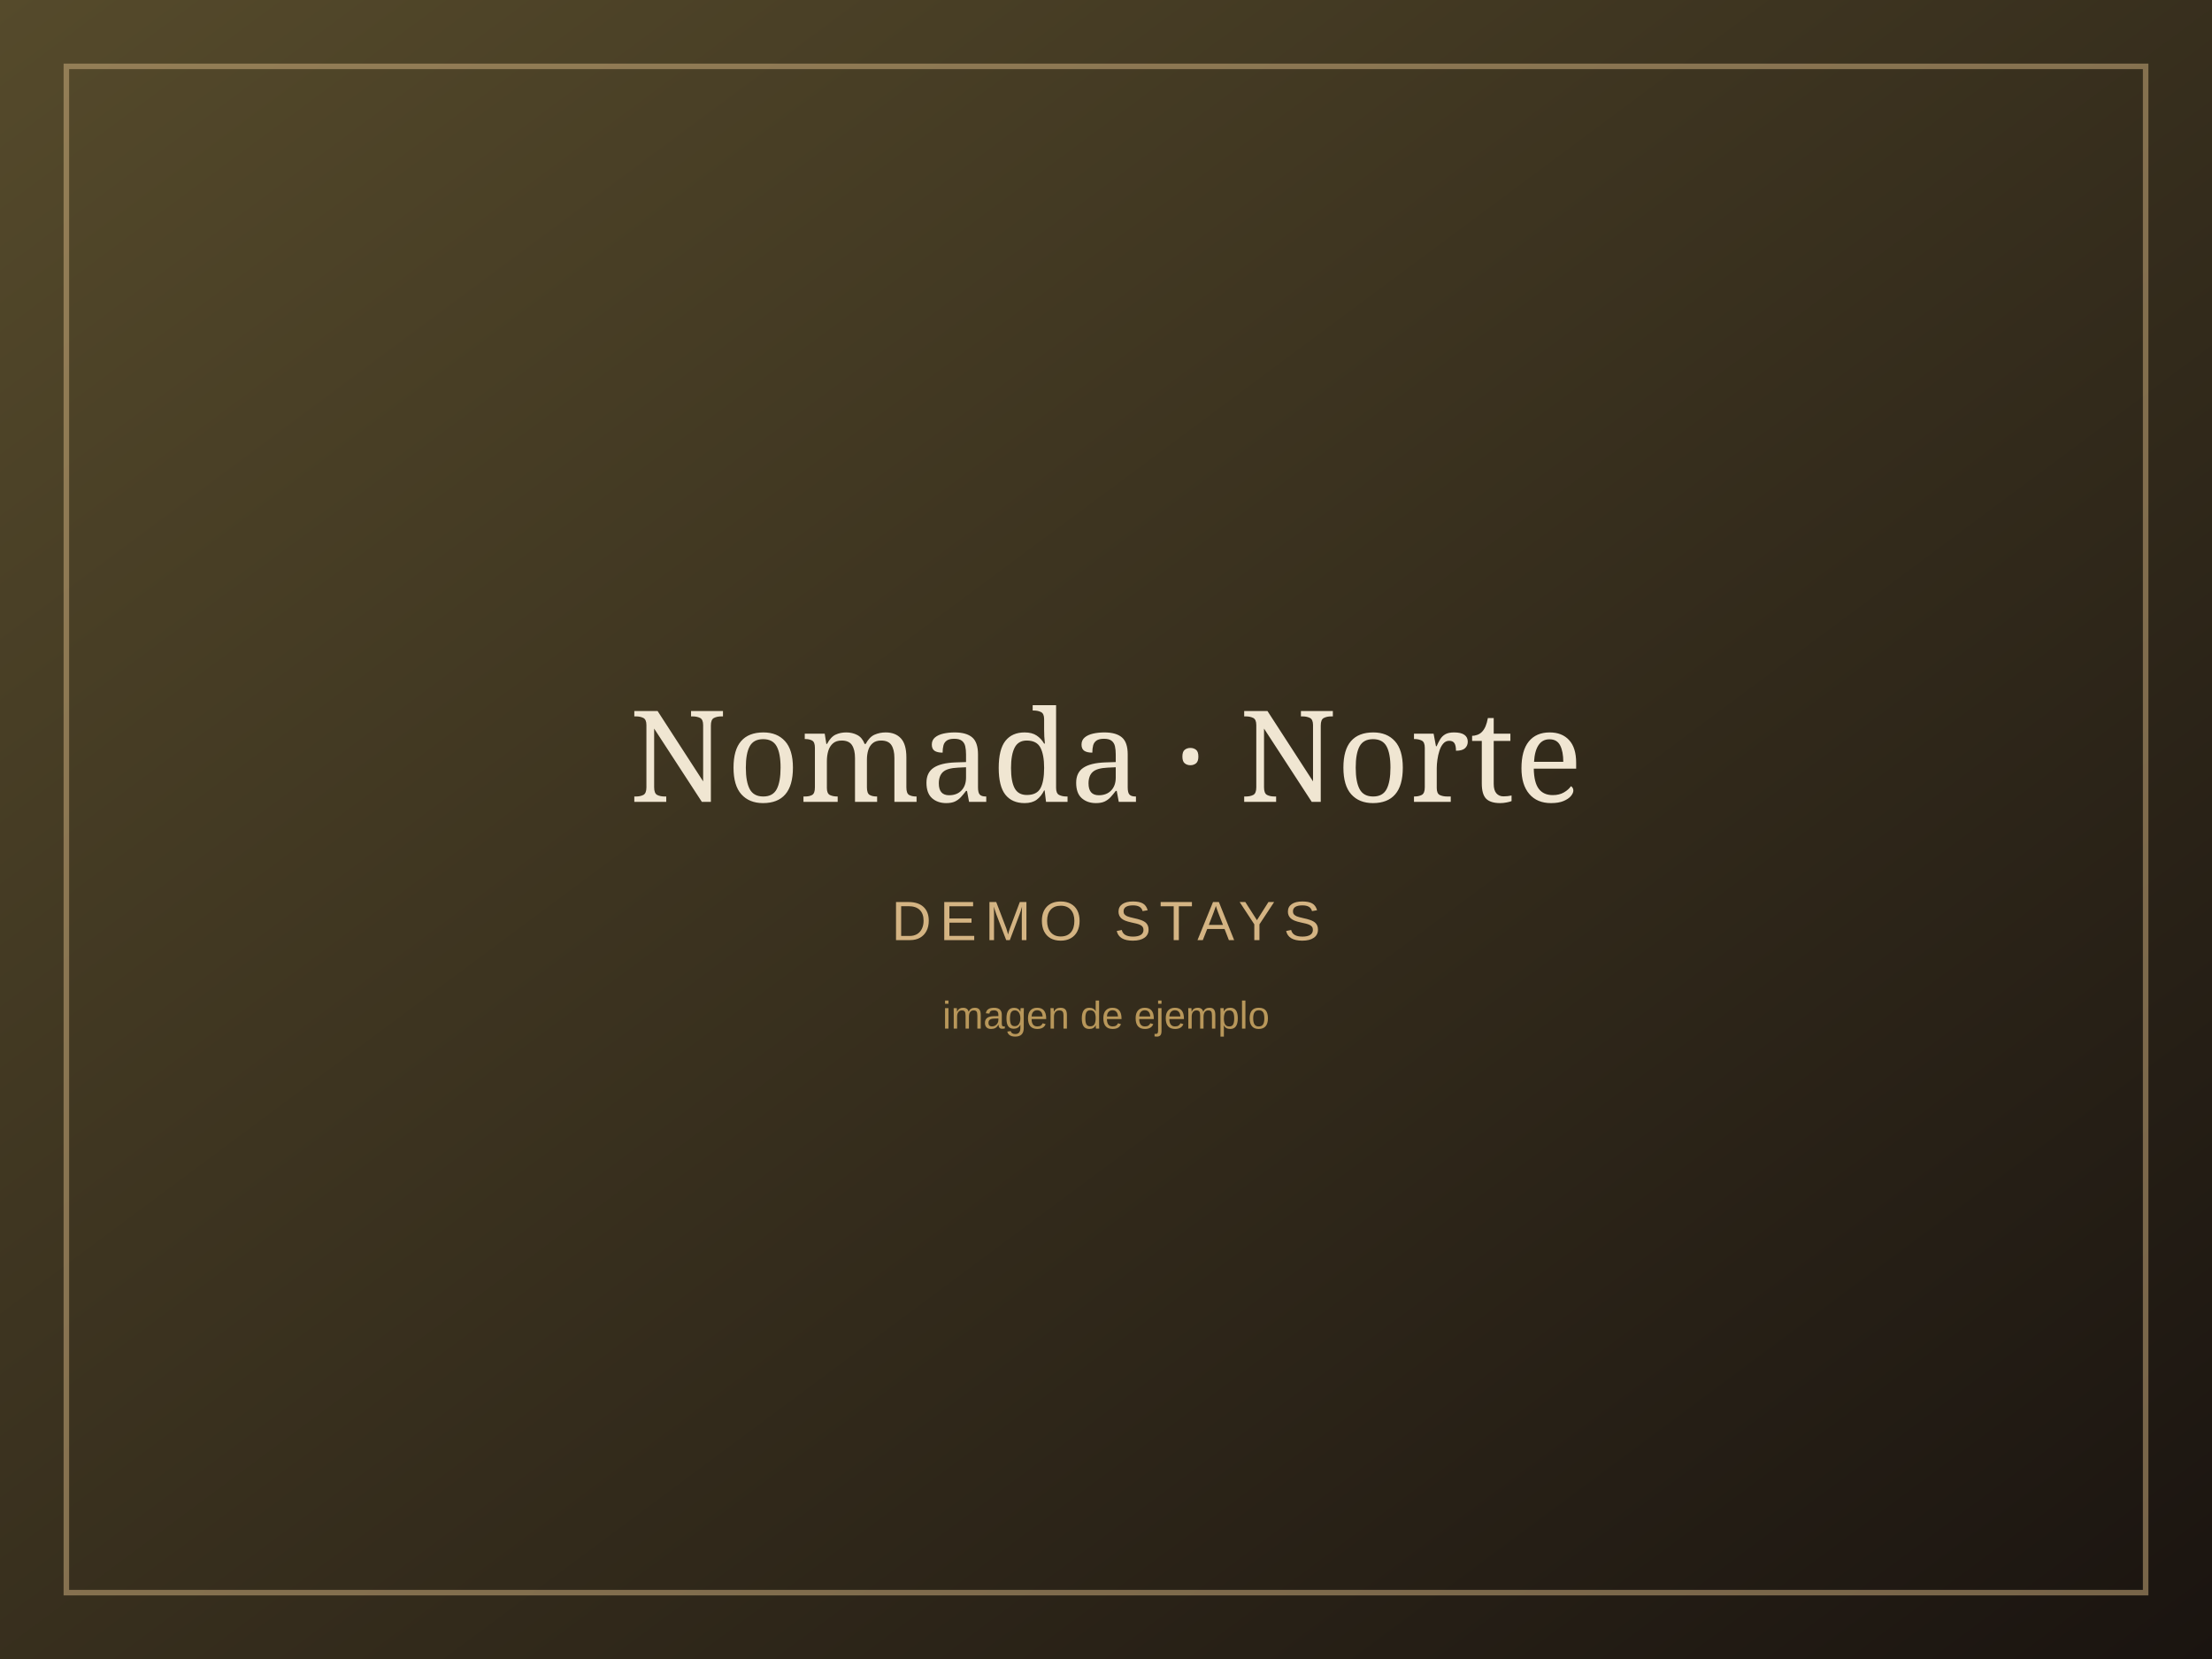
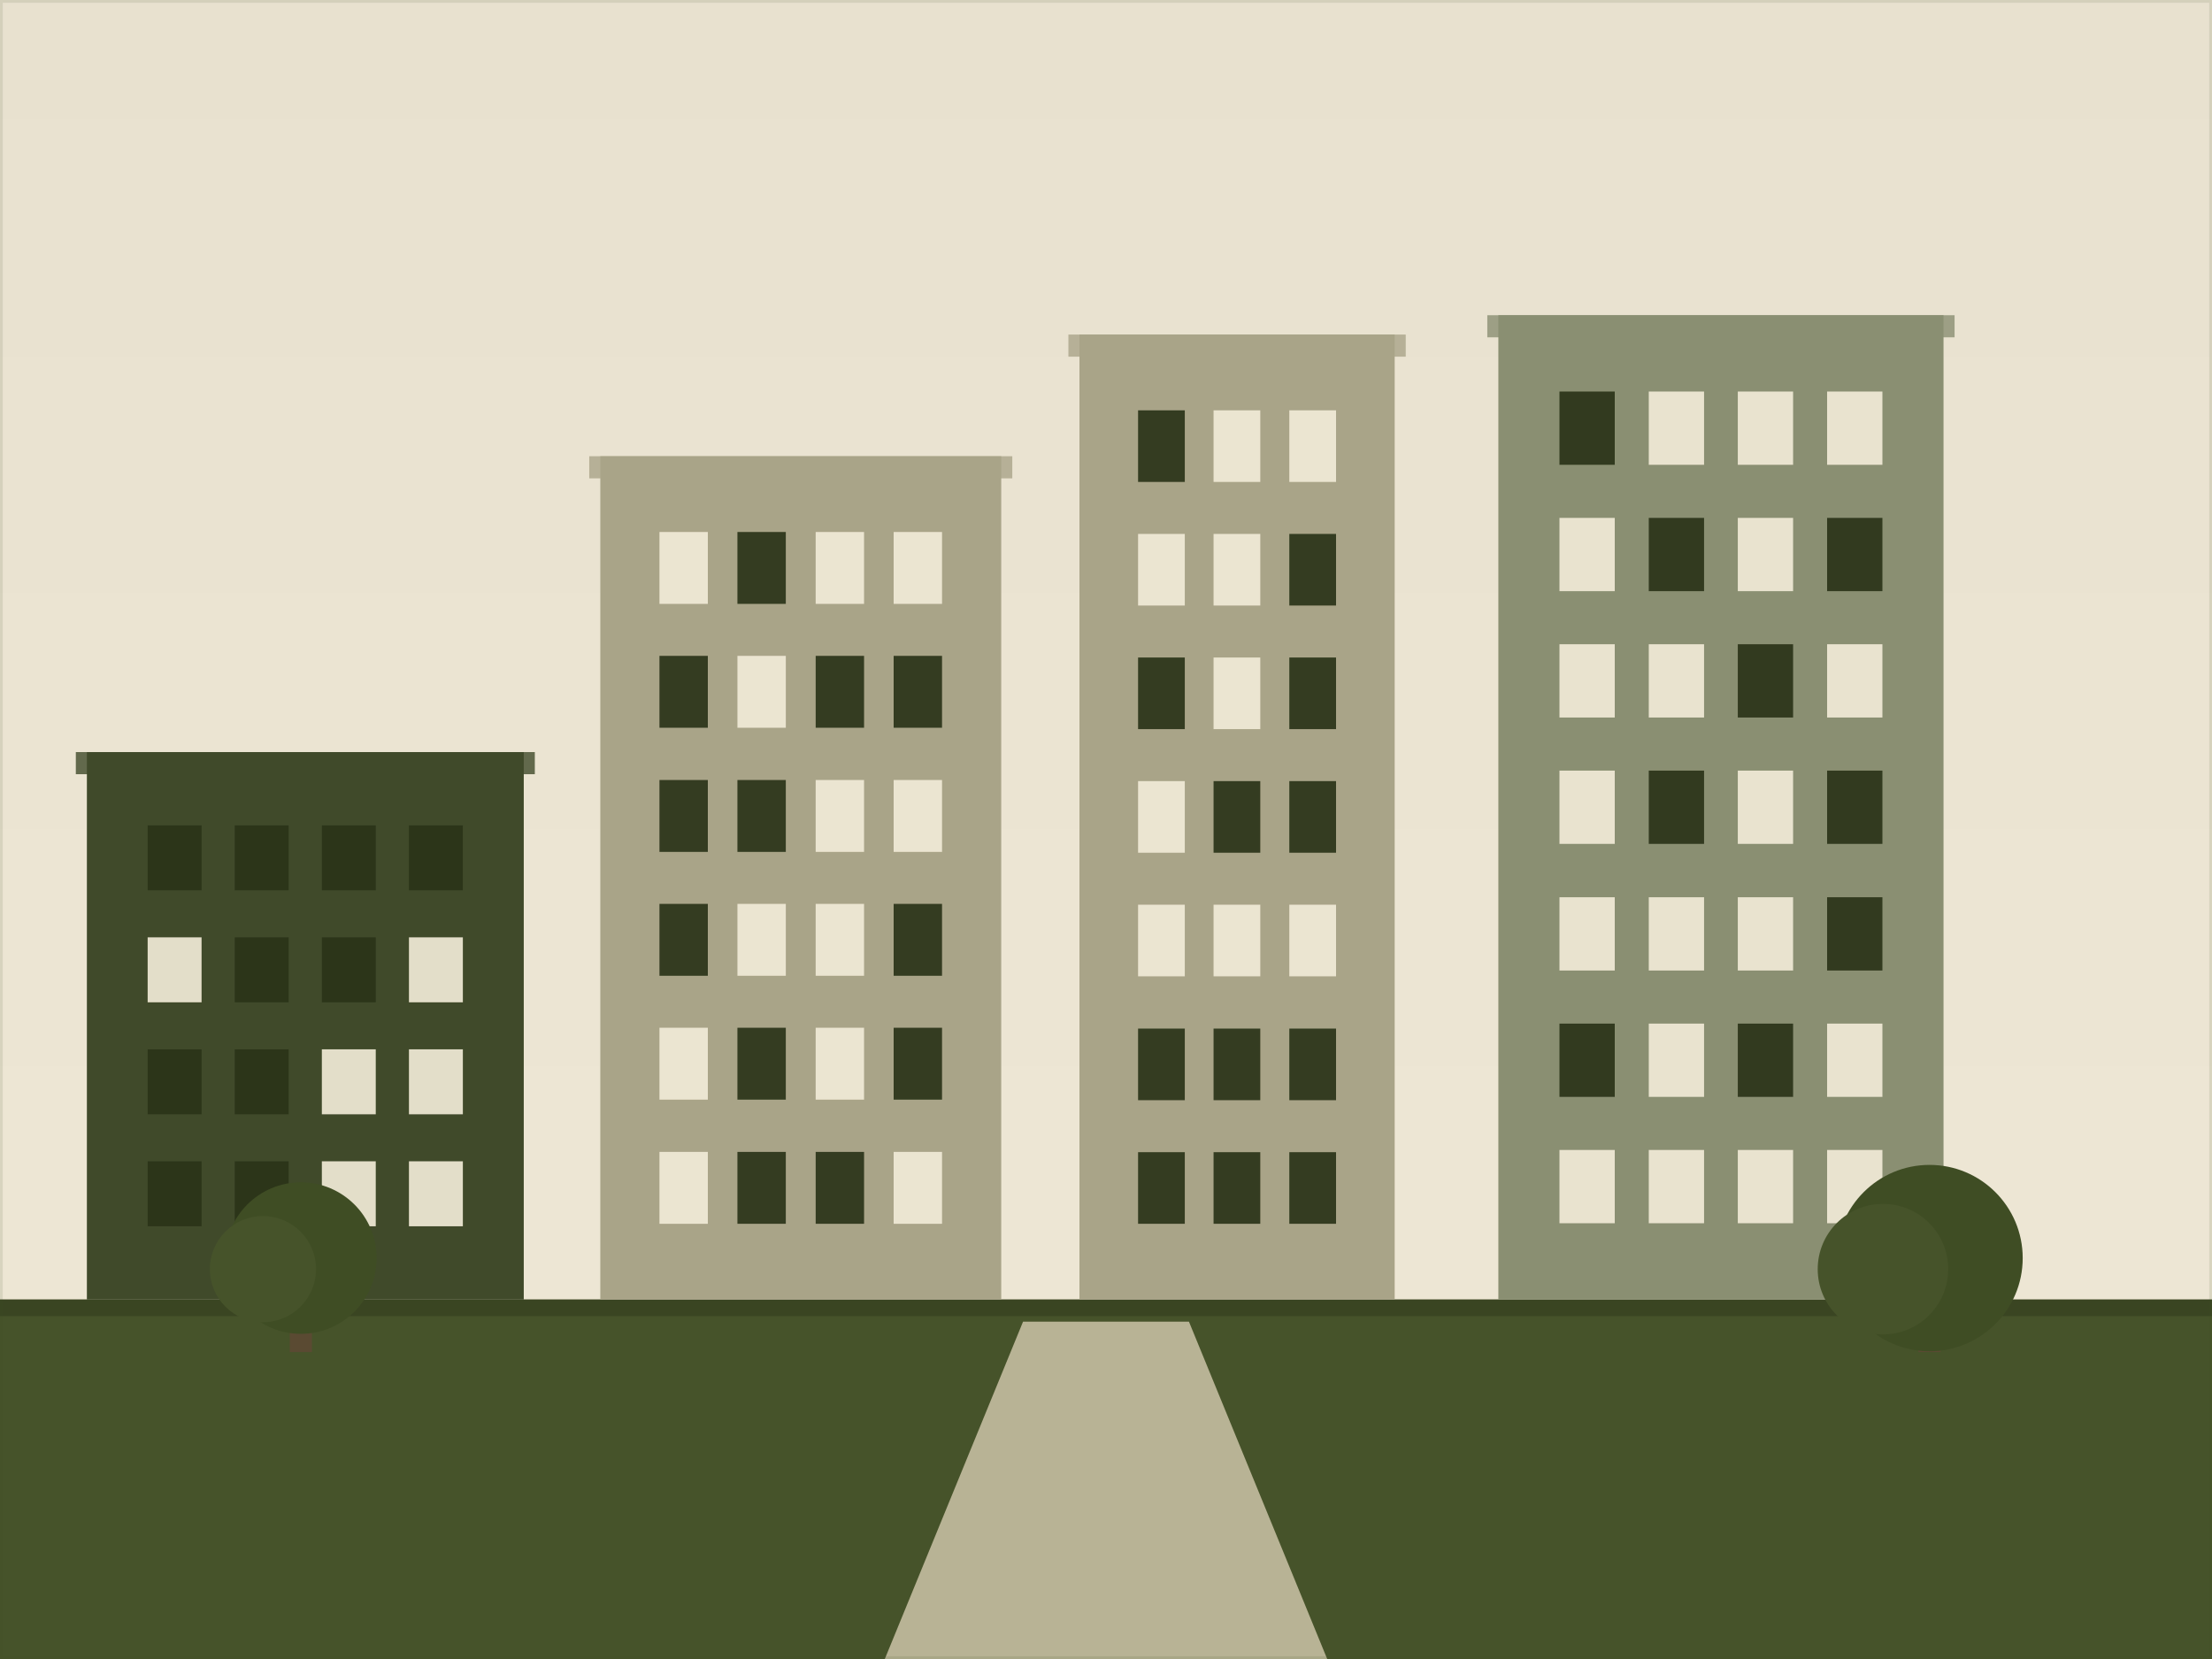
- <svg xmlns="http://www.w3.org/2000/svg" width="800" height="600" viewBox="0 0 800 600" role="img" aria-label="Nomada · Norte">
+ <svg xmlns="http://www.w3.org/2000/svg" width="800" height="600" viewBox="0 0 800 600" role="img" aria-label="Complejo residencial Demo Stays">
  <defs>
-     <linearGradient id="g" x1="0" y1="0" x2="1" y2="1">
-       <stop offset="0" stop-color="#554a2b" />
-       <stop offset="1" stop-color="#1a1410" />
+     <linearGradient id="sky" x1="0" y1="0" x2="0" y2="1">
+       <stop offset="0" stop-color="#e8e1cf" />
+       <stop offset="1" stop-color="#efe8d6" />
    </linearGradient>
  </defs>
-   <rect width="800" height="600" fill="url(#g)" />
-   <rect x="24" y="24" width="752" height="552" fill="none" stroke="#d4b483" stroke-opacity="0.5" stroke-width="2" />
-   <text x="400" y="290" font-family="Georgia, serif" font-size="46" fill="#f0e6d2" text-anchor="middle">Nomada · Norte</text>
-   <text x="400" y="340" font-family="Arial, sans-serif" font-size="20" fill="#d4b483" letter-spacing="3" text-anchor="middle">DEMO STAYS</text>
-   <text x="400" y="372" font-family="Arial, sans-serif" font-size="14" fill="#b8975a" text-anchor="middle">imagen de ejemplo</text>
+   <rect width="800" height="600" fill="url(#sky)" />
+   <rect x="0" y="470" width="800" height="130" fill="#46532a" />
+   <rect x="0" y="470" width="800" height="6" fill="#3a4522" />
+   <polygon points="320,600 480,600 430,478 370,478" fill="#cdc4a8" opacity="0.85" />
+   <rect x="31.425" y="272" width="158" height="198" fill="#404a2a" />
+   <rect x="27.425" y="272" width="166" height="8" fill="#404a2a" opacity="0.8" />
+   <rect x="53.4" y="298.5" width="19.5" height="23.5" fill="#2a3318" opacity="0.92" />
+   <rect x="84.9" y="298.5" width="19.5" height="23.5" fill="#2a3318" opacity="0.92" />
+   <rect x="116.4" y="298.5" width="19.5" height="23.5" fill="#2a3318" opacity="0.92" />
+   <rect x="147.9" y="298.5" width="19.5" height="23.5" fill="#2a3318" opacity="0.92" />
+   <rect x="53.4" y="339.0" width="19.5" height="23.5" fill="#f1ead7" opacity="0.92" />
+   <rect x="84.9" y="339.0" width="19.5" height="23.5" fill="#2a3318" opacity="0.92" />
+   <rect x="116.4" y="339.0" width="19.5" height="23.5" fill="#2a3318" opacity="0.92" />
+   <rect x="147.9" y="339.0" width="19.5" height="23.5" fill="#f1ead7" opacity="0.92" />
+   <rect x="53.4" y="379.5" width="19.5" height="23.5" fill="#2a3318" opacity="0.92" />
+   <rect x="84.9" y="379.5" width="19.5" height="23.5" fill="#2a3318" opacity="0.92" />
+   <rect x="116.4" y="379.5" width="19.5" height="23.5" fill="#f1ead7" opacity="0.92" />
+   <rect x="147.9" y="379.5" width="19.5" height="23.5" fill="#f1ead7" opacity="0.92" />
+   <rect x="53.4" y="420.0" width="19.5" height="23.5" fill="#2a3318" opacity="0.92" />
+   <rect x="84.9" y="420.0" width="19.5" height="23.5" fill="#2a3318" opacity="0.92" />
+   <rect x="116.4" y="420.0" width="19.5" height="23.5" fill="#f1ead7" opacity="0.92" />
+   <rect x="147.9" y="420.0" width="19.5" height="23.5" fill="#f1ead7" opacity="0.92" />
+   <rect x="217.107" y="165" width="145" height="305" fill="#a9a488" />
+   <rect x="213.107" y="165" width="153" height="8" fill="#a9a488" opacity="0.8" />
+   <rect x="238.5" y="192.4" width="17.5" height="26.0" fill="#f1ead7" opacity="0.92" />
+   <rect x="266.7" y="192.4" width="17.5" height="26.0" fill="#2a3318" opacity="0.92" />
+   <rect x="295.0" y="192.4" width="17.5" height="26.0" fill="#f1ead7" opacity="0.92" />
+   <rect x="323.2" y="192.4" width="17.5" height="26.0" fill="#f1ead7" opacity="0.92" />
+   <rect x="238.5" y="237.2" width="17.5" height="26.0" fill="#2a3318" opacity="0.92" />
+   <rect x="266.7" y="237.2" width="17.5" height="26.0" fill="#f1ead7" opacity="0.92" />
+   <rect x="295.0" y="237.2" width="17.5" height="26.0" fill="#2a3318" opacity="0.92" />
+   <rect x="323.2" y="237.2" width="17.5" height="26.0" fill="#2a3318" opacity="0.92" />
+   <rect x="238.5" y="282.1" width="17.5" height="26.0" fill="#2a3318" opacity="0.92" />
+   <rect x="266.7" y="282.1" width="17.5" height="26.0" fill="#2a3318" opacity="0.92" />
+   <rect x="295.0" y="282.1" width="17.5" height="26.0" fill="#f1ead7" opacity="0.92" />
+   <rect x="323.2" y="282.1" width="17.5" height="26.0" fill="#f1ead7" opacity="0.92" />
+   <rect x="238.5" y="326.9" width="17.5" height="26.0" fill="#2a3318" opacity="0.92" />
+   <rect x="266.7" y="326.9" width="17.5" height="26.0" fill="#f1ead7" opacity="0.92" />
+   <rect x="295.0" y="326.9" width="17.5" height="26.0" fill="#f1ead7" opacity="0.92" />
+   <rect x="323.2" y="326.9" width="17.5" height="26.0" fill="#2a3318" opacity="0.92" />
+   <rect x="238.5" y="371.7" width="17.5" height="26.0" fill="#f1ead7" opacity="0.92" />
+   <rect x="266.7" y="371.7" width="17.5" height="26.0" fill="#2a3318" opacity="0.92" />
+   <rect x="295.0" y="371.7" width="17.5" height="26.0" fill="#f1ead7" opacity="0.92" />
+   <rect x="323.2" y="371.7" width="17.5" height="26.0" fill="#2a3318" opacity="0.92" />
+   <rect x="238.5" y="416.6" width="17.5" height="26.0" fill="#f1ead7" opacity="0.92" />
+   <rect x="266.7" y="416.6" width="17.5" height="26.0" fill="#2a3318" opacity="0.92" />
+   <rect x="295.0" y="416.6" width="17.5" height="26.0" fill="#2a3318" opacity="0.92" />
+   <rect x="323.2" y="416.6" width="17.5" height="26.0" fill="#f1ead7" opacity="0.92" />
+   <rect x="390.403" y="121" width="114" height="349" fill="#a9a488" />
+   <rect x="386.403" y="121" width="122" height="8" fill="#a9a488" opacity="0.8" />
+   <rect x="411.6" y="148.4" width="16.9" height="25.9" fill="#2a3318" opacity="0.92" />
+   <rect x="438.9" y="148.4" width="16.9" height="25.9" fill="#f1ead7" opacity="0.92" />
+   <rect x="466.3" y="148.4" width="16.9" height="25.9" fill="#f1ead7" opacity="0.92" />
+   <rect x="411.6" y="193.1" width="16.9" height="25.9" fill="#f1ead7" opacity="0.92" />
+   <rect x="438.9" y="193.1" width="16.9" height="25.9" fill="#f1ead7" opacity="0.92" />
+   <rect x="466.3" y="193.1" width="16.9" height="25.9" fill="#2a3318" opacity="0.92" />
+   <rect x="411.6" y="237.8" width="16.9" height="25.9" fill="#2a3318" opacity="0.92" />
+   <rect x="438.9" y="237.8" width="16.9" height="25.9" fill="#f1ead7" opacity="0.92" />
+   <rect x="466.3" y="237.8" width="16.9" height="25.9" fill="#2a3318" opacity="0.92" />
+   <rect x="411.6" y="282.5" width="16.9" height="25.9" fill="#f1ead7" opacity="0.92" />
+   <rect x="438.9" y="282.5" width="16.9" height="25.9" fill="#2a3318" opacity="0.92" />
+   <rect x="466.3" y="282.5" width="16.9" height="25.9" fill="#2a3318" opacity="0.92" />
+   <rect x="411.6" y="327.2" width="16.9" height="25.9" fill="#f1ead7" opacity="0.92" />
+   <rect x="438.9" y="327.2" width="16.9" height="25.9" fill="#f1ead7" opacity="0.92" />
+   <rect x="466.3" y="327.2" width="16.9" height="25.9" fill="#f1ead7" opacity="0.92" />
+   <rect x="411.6" y="372.0" width="16.9" height="25.9" fill="#2a3318" opacity="0.92" />
+   <rect x="438.9" y="372.0" width="16.9" height="25.9" fill="#2a3318" opacity="0.92" />
+   <rect x="466.3" y="372.0" width="16.9" height="25.9" fill="#2a3318" opacity="0.92" />
+   <rect x="411.6" y="416.7" width="16.9" height="25.9" fill="#2a3318" opacity="0.92" />
+   <rect x="438.9" y="416.7" width="16.9" height="25.9" fill="#2a3318" opacity="0.92" />
+   <rect x="466.3" y="416.7" width="16.9" height="25.9" fill="#2a3318" opacity="0.92" />
+   <rect x="541.903" y="114" width="161" height="356" fill="#8a8f72" />
+   <rect x="537.903" y="114" width="169" height="8" fill="#8a8f72" opacity="0.8" />
+   <rect x="564.0" y="141.6" width="20.0" height="26.5" fill="#2a3318" opacity="0.92" />
+   <rect x="596.3" y="141.6" width="20.0" height="26.5" fill="#f1ead7" opacity="0.92" />
+   <rect x="628.5" y="141.6" width="20.0" height="26.5" fill="#f1ead7" opacity="0.92" />
+   <rect x="660.8" y="141.6" width="20.0" height="26.5" fill="#f1ead7" opacity="0.92" />
+   <rect x="564.0" y="187.3" width="20.0" height="26.5" fill="#f1ead7" opacity="0.92" />
+   <rect x="596.3" y="187.3" width="20.0" height="26.5" fill="#2a3318" opacity="0.92" />
+   <rect x="628.5" y="187.3" width="20.0" height="26.5" fill="#f1ead7" opacity="0.92" />
+   <rect x="660.8" y="187.3" width="20.0" height="26.5" fill="#2a3318" opacity="0.92" />
+   <rect x="564.0" y="233.0" width="20.0" height="26.5" fill="#f1ead7" opacity="0.92" />
+   <rect x="596.3" y="233.0" width="20.0" height="26.5" fill="#f1ead7" opacity="0.92" />
+   <rect x="628.5" y="233.0" width="20.0" height="26.5" fill="#2a3318" opacity="0.92" />
+   <rect x="660.8" y="233.0" width="20.0" height="26.5" fill="#f1ead7" opacity="0.92" />
+   <rect x="564.0" y="278.7" width="20.0" height="26.5" fill="#f1ead7" opacity="0.92" />
+   <rect x="596.3" y="278.7" width="20.0" height="26.5" fill="#2a3318" opacity="0.92" />
+   <rect x="628.5" y="278.7" width="20.0" height="26.5" fill="#f1ead7" opacity="0.92" />
+   <rect x="660.8" y="278.7" width="20.0" height="26.5" fill="#2a3318" opacity="0.92" />
+   <rect x="564.0" y="324.5" width="20.0" height="26.5" fill="#f1ead7" opacity="0.92" />
+   <rect x="596.3" y="324.5" width="20.0" height="26.5" fill="#f1ead7" opacity="0.92" />
+   <rect x="628.5" y="324.5" width="20.0" height="26.5" fill="#f1ead7" opacity="0.92" />
+   <rect x="660.8" y="324.5" width="20.0" height="26.5" fill="#2a3318" opacity="0.92" />
+   <rect x="564.0" y="370.2" width="20.0" height="26.5" fill="#2a3318" opacity="0.92" />
+   <rect x="596.3" y="370.2" width="20.0" height="26.5" fill="#f1ead7" opacity="0.92" />
+   <rect x="628.5" y="370.2" width="20.0" height="26.5" fill="#2a3318" opacity="0.92" />
+   <rect x="660.8" y="370.2" width="20.0" height="26.5" fill="#f1ead7" opacity="0.92" />
+   <rect x="564.0" y="415.9" width="20.0" height="26.5" fill="#f1ead7" opacity="0.92" />
+   <rect x="596.3" y="415.9" width="20.0" height="26.5" fill="#f1ead7" opacity="0.92" />
+   <rect x="628.5" y="415.9" width="20.0" height="26.5" fill="#f1ead7" opacity="0.92" />
+   <rect x="660.8" y="415.9" width="20.0" height="26.5" fill="#f1ead7" opacity="0.92" />
+   <rect x="104.817" y="455" width="8" height="34" fill="#5a4a32" />
+   <circle cx="108.817" cy="455" r="27.4" fill="#3f4d24" />
+   <circle cx="95.1" cy="459.0" r="19.2" fill="#46532a" />
+   <rect x="693.839" y="455" width="8" height="34" fill="#5a4a32" />
+   <circle cx="697.839" cy="455" r="33.7" fill="#3f4d24" />
+   <circle cx="681.0" cy="459.0" r="23.6" fill="#46532a" />
+   <rect x="0.5" y="0.5" width="799" height="599" fill="none" stroke="#3f4d24" stroke-opacity="0.12" />
</svg>
